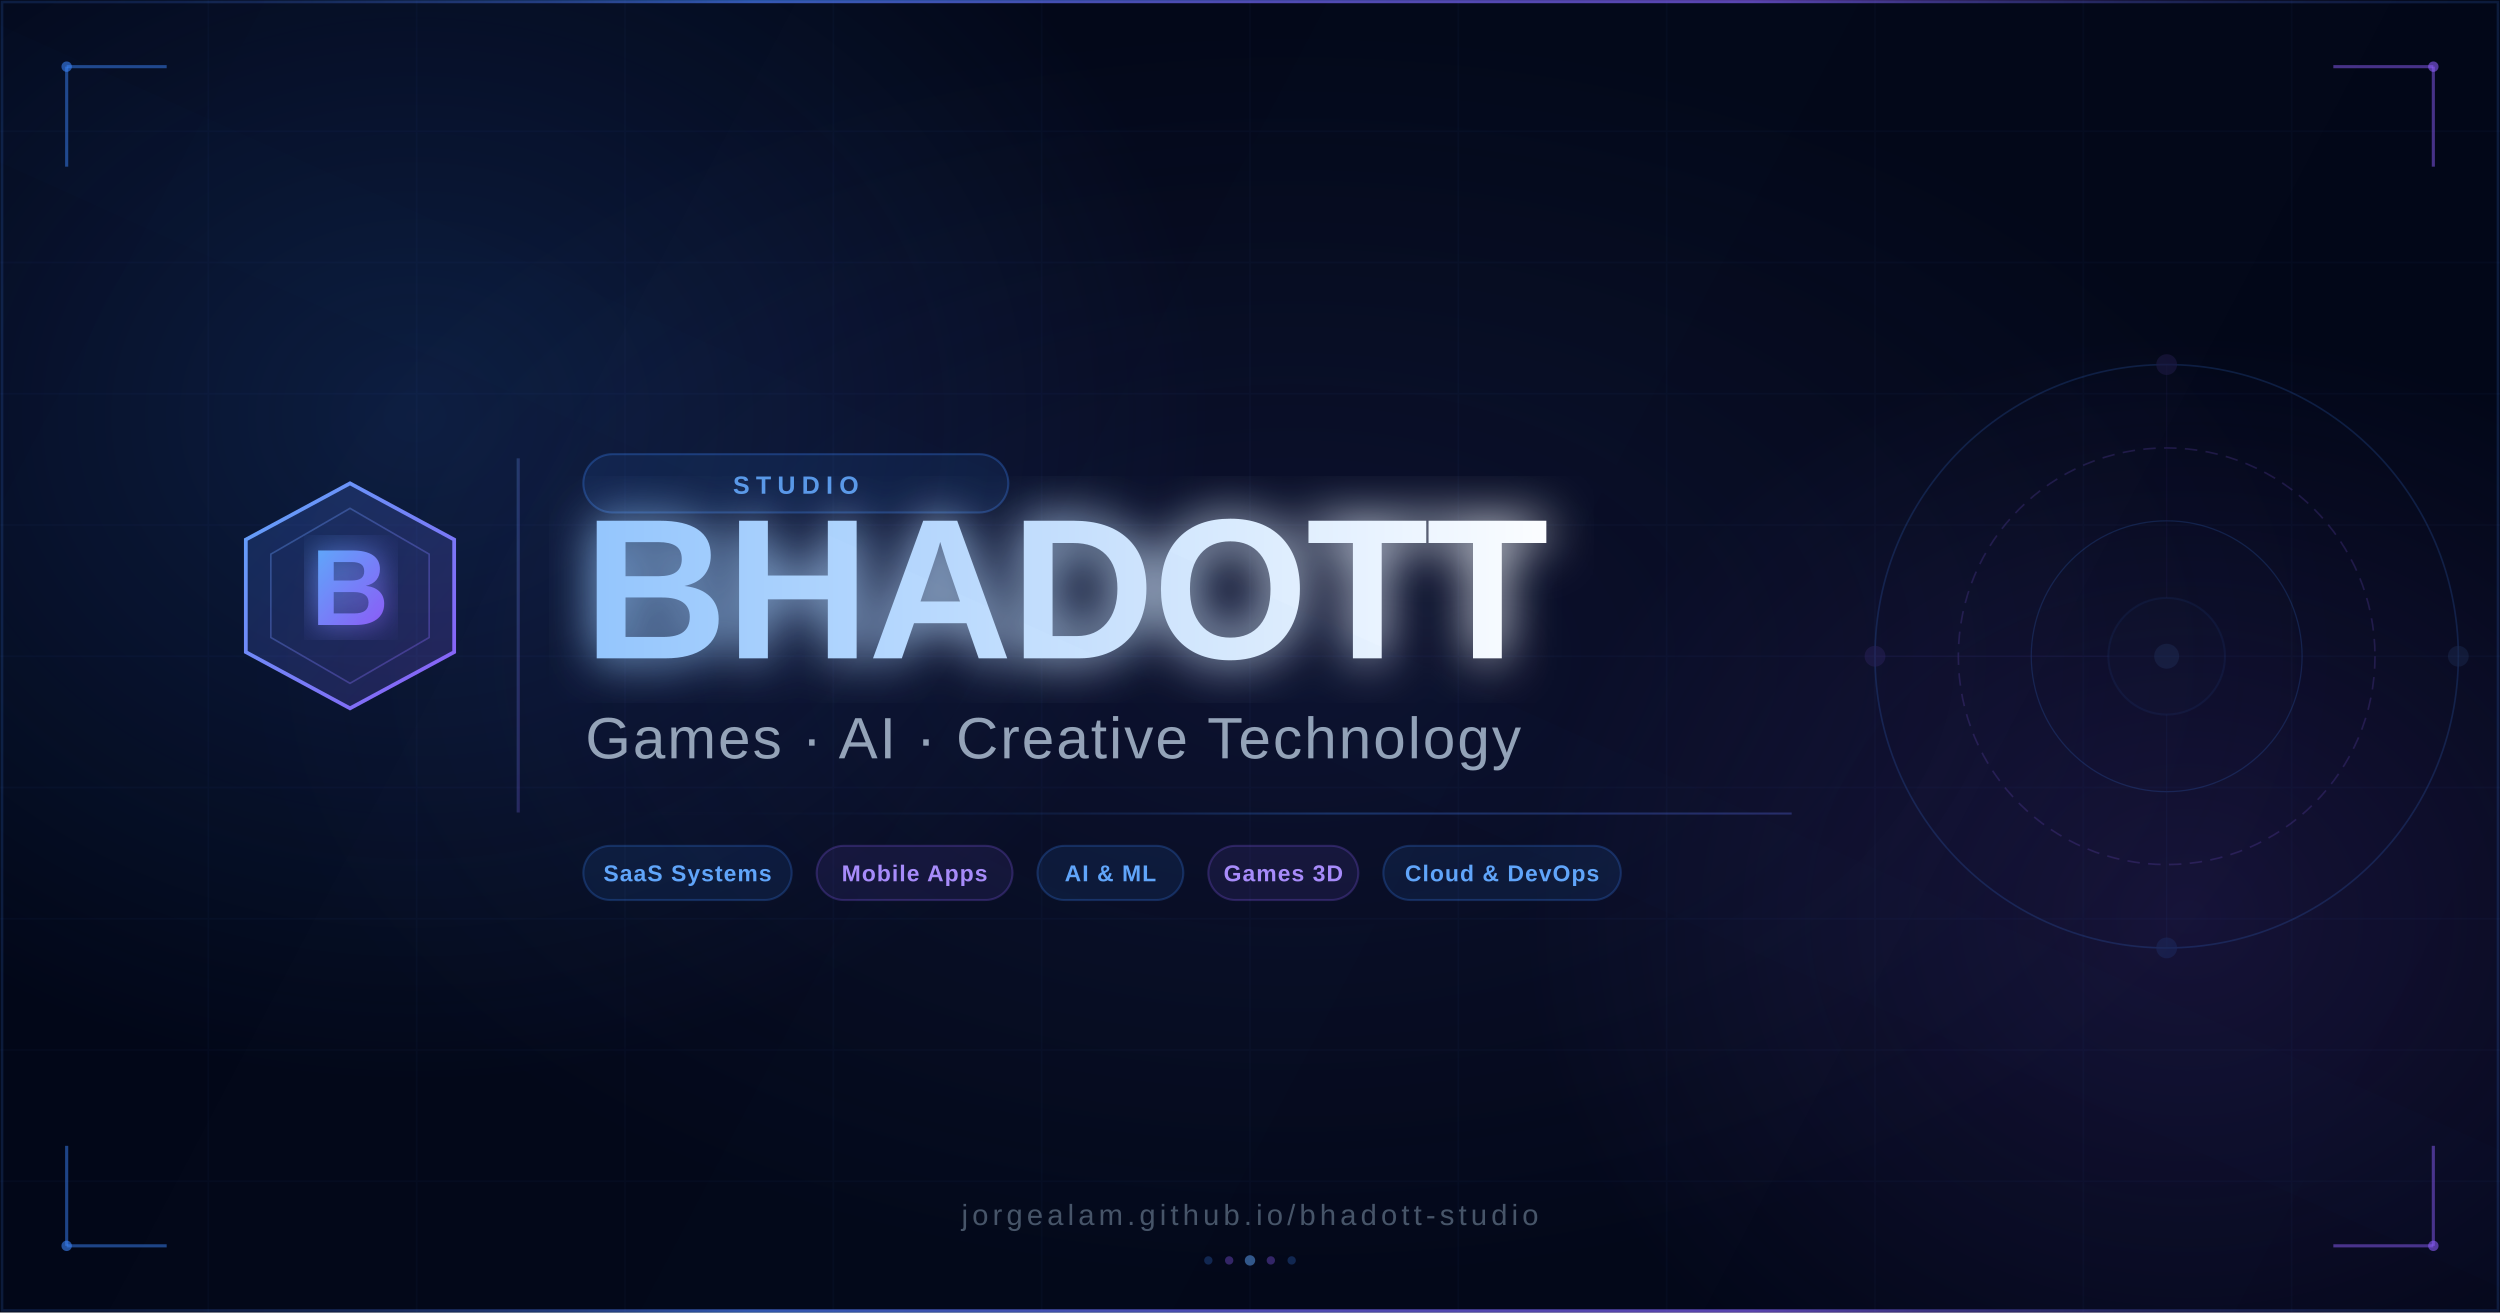
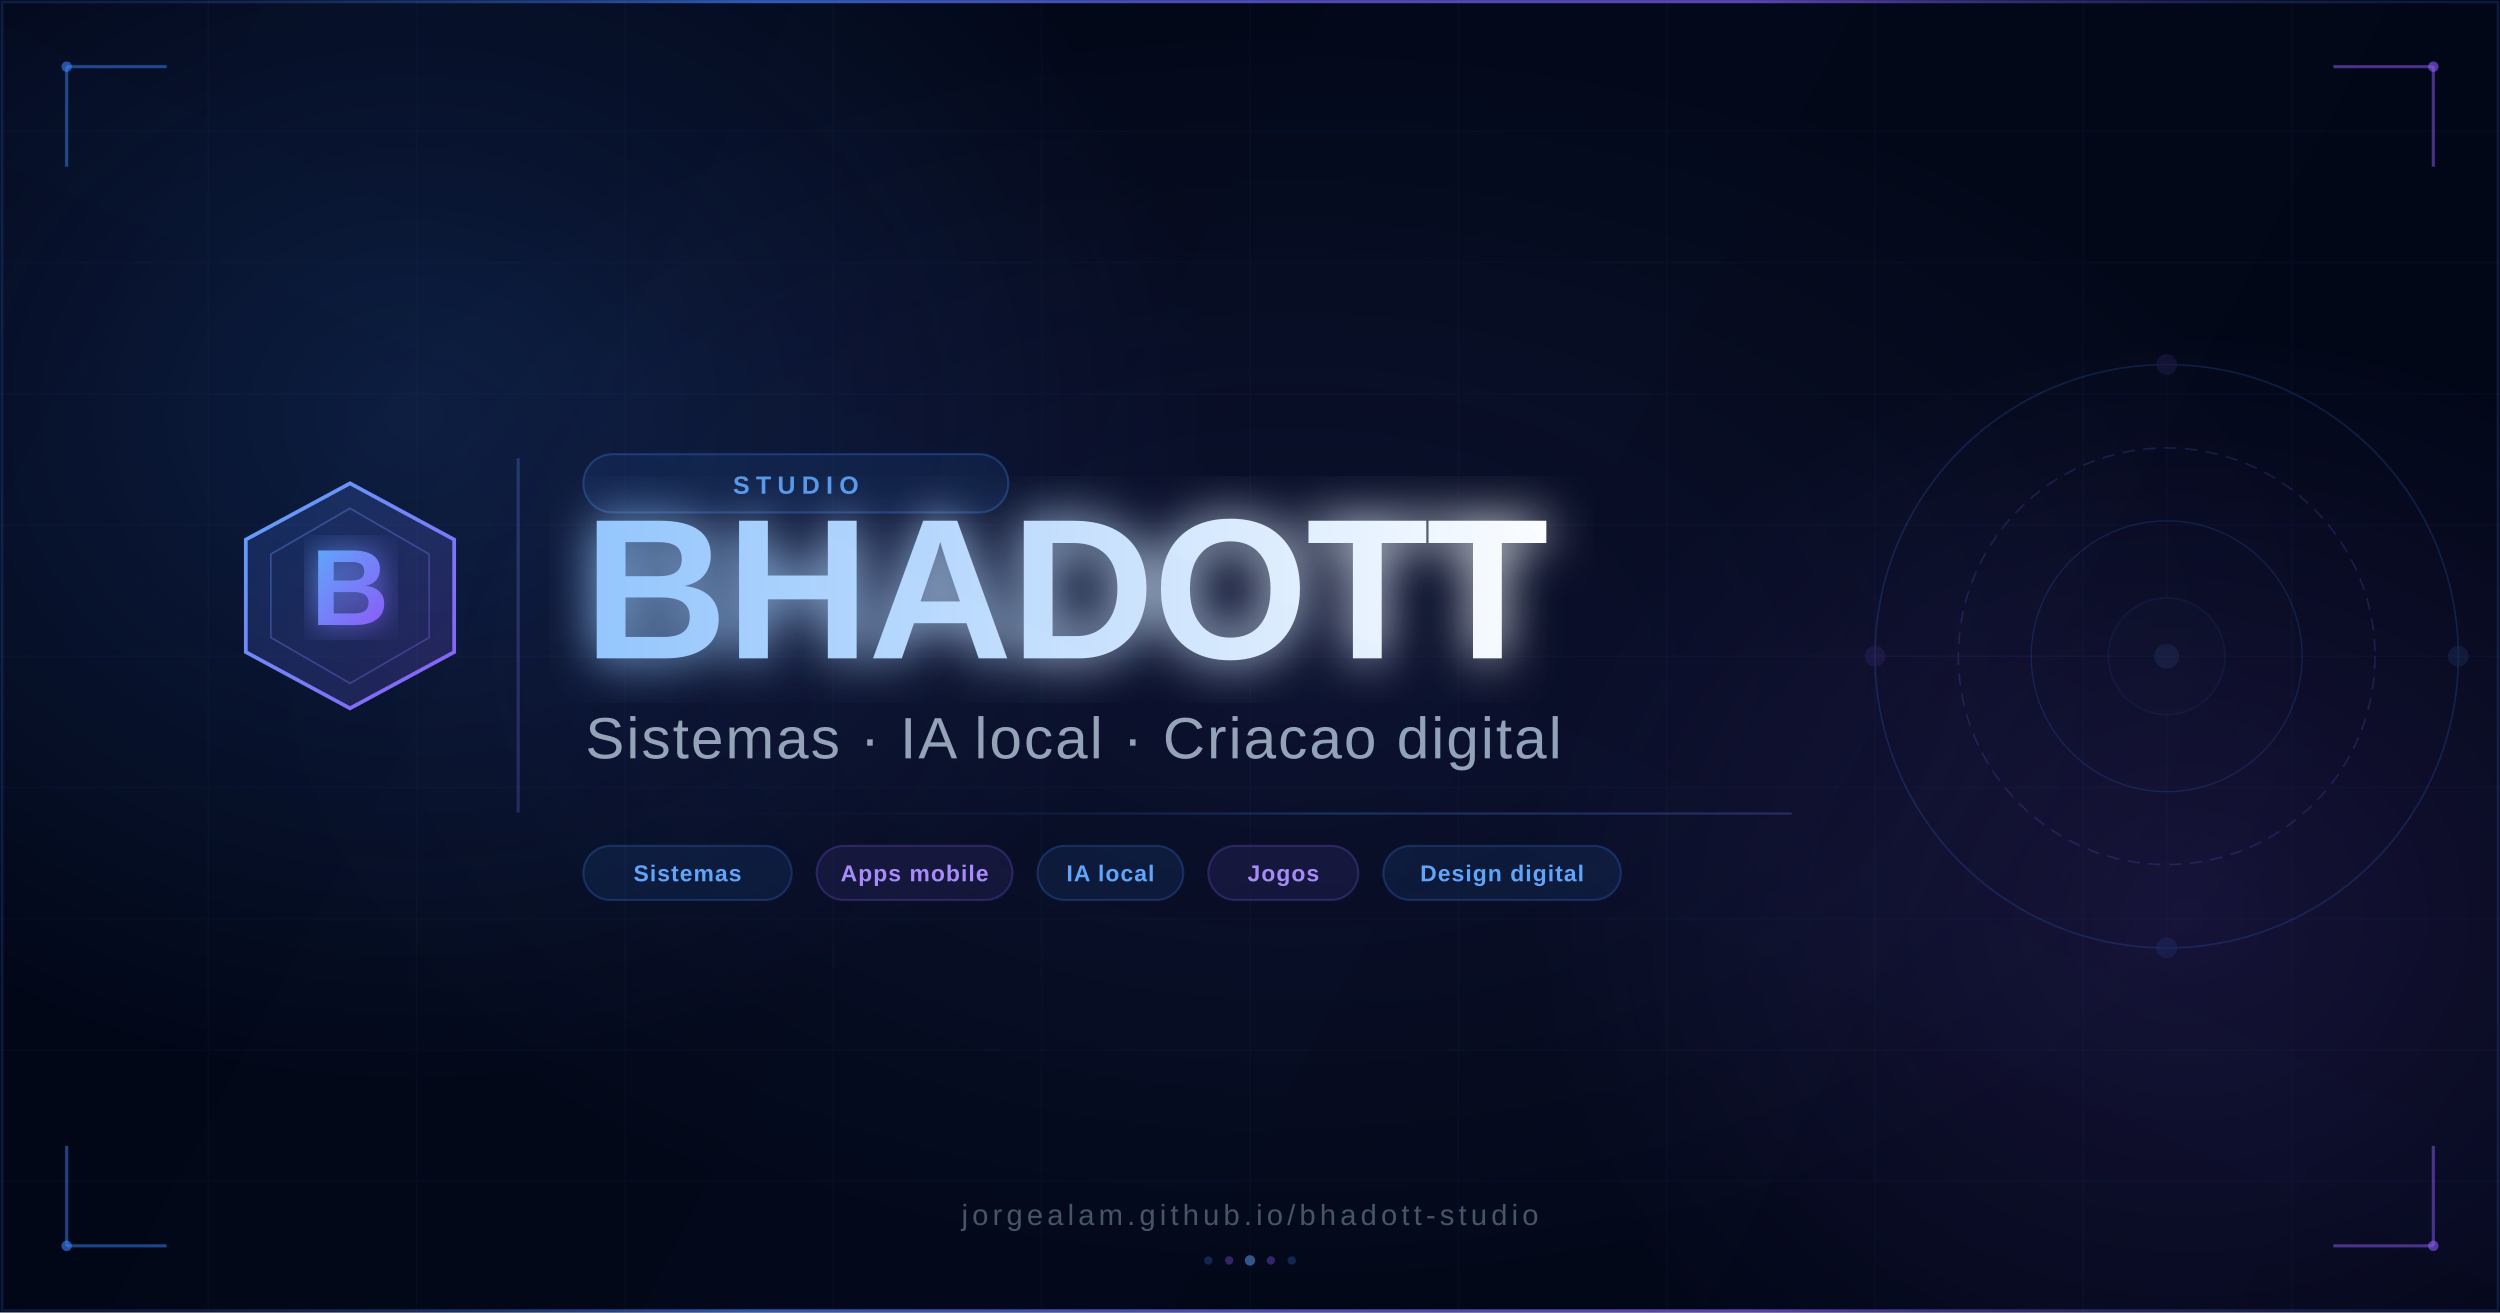
<svg xmlns="http://www.w3.org/2000/svg" width="1200" height="630" viewBox="0 0 1200 630" fill="none">
  <defs>
    <linearGradient id="bgGrad" x1="0" y1="0" x2="1200" y2="630" gradientUnits="userSpaceOnUse">
      <stop offset="0%" stop-color="#020617" />
      <stop offset="50%" stop-color="#03091a" />
      <stop offset="100%" stop-color="#020617" />
    </linearGradient>
    <radialGradient id="glowBlue" cx="50%" cy="50%" r="50%">
      <stop offset="0%" stop-color="#3b82f6" stop-opacity="0.18" />
      <stop offset="100%" stop-color="#3b82f6" stop-opacity="0" />
    </radialGradient>
    <radialGradient id="glowViolet" cx="50%" cy="50%" r="50%">
      <stop offset="0%" stop-color="#8b5cf6" stop-opacity="0.14" />
      <stop offset="100%" stop-color="#8b5cf6" stop-opacity="0" />
    </radialGradient>
    <radialGradient id="glowCenter" cx="50%" cy="50%" r="50%">
      <stop offset="0%" stop-color="#6366f1" stop-opacity="0.10" />
      <stop offset="100%" stop-color="#6366f1" stop-opacity="0" />
    </radialGradient>
    <linearGradient id="logoGrad" x1="0" y1="0" x2="1" y2="1">
      <stop offset="0%" stop-color="#60a5fa" />
      <stop offset="100%" stop-color="#8b5cf6" />
    </linearGradient>
    <linearGradient id="titleGrad" x1="0" y1="0" x2="1200" y2="0" gradientUnits="userSpaceOnUse">
      <stop offset="0%" stop-color="#93c5fd" />
      <stop offset="40%" stop-color="#ffffff" />
      <stop offset="100%" stop-color="#c4b5fd" />
    </linearGradient>
    <linearGradient id="accentLine" x1="0" y1="0" x2="1200" y2="0" gradientUnits="userSpaceOnUse">
      <stop offset="0%" stop-color="#020617" stop-opacity="0" />
      <stop offset="30%" stop-color="#3b82f6" stop-opacity="0.6" />
      <stop offset="70%" stop-color="#8b5cf6" stop-opacity="0.6" />
      <stop offset="100%" stop-color="#020617" stop-opacity="0" />
    </linearGradient>
    <linearGradient id="borderGrad" x1="0" y1="0" x2="1200" y2="0" gradientUnits="userSpaceOnUse">
      <stop offset="0%" stop-color="#3b82f6" stop-opacity="0.4" />
      <stop offset="50%" stop-color="#8b5cf6" stop-opacity="0.6" />
      <stop offset="100%" stop-color="#3b82f6" stop-opacity="0.4" />
    </linearGradient>
    <linearGradient id="diamondFill" x1="0" y1="0" x2="1" y2="1">
      <stop offset="0%" stop-color="#3b82f6" stop-opacity="0.2" />
      <stop offset="100%" stop-color="#8b5cf6" stop-opacity="0.2" />
    </linearGradient>
    <filter id="glow" x="-20%" y="-20%" width="140%" height="140%">
      <feGaussianBlur stdDeviation="8" result="blur" />
      <feMerge>
        <feMergeNode in="blur" />
        <feMergeNode in="SourceGraphic" />
      </feMerge>
    </filter>
    <filter id="textGlow" x="-5%" y="-30%" width="110%" height="160%">
      <feGaussianBlur stdDeviation="12" result="blur" />
      <feMerge>
        <feMergeNode in="blur" />
        <feMergeNode in="SourceGraphic" />
      </feMerge>
    </filter>
    <filter id="softGlow" x="-50%" y="-50%" width="200%" height="200%">
      <feGaussianBlur stdDeviation="40" result="blur" />
      <feMerge>
        <feMergeNode in="blur" />
        <feMergeNode in="SourceGraphic" />
      </feMerge>
    </filter>
    <clipPath id="frame">
      <rect width="1200" height="630" rx="0" />
    </clipPath>
  </defs>
  <rect width="1200" height="630" fill="url(#bgGrad)" />
  <ellipse cx="200" cy="200" rx="380" ry="320" fill="url(#glowBlue)" />
  <ellipse cx="1050" cy="440" rx="320" ry="280" fill="url(#glowViolet)" />
  <ellipse cx="620" cy="315" rx="500" ry="300" fill="url(#glowCenter)" />
  <g opacity="0.035" stroke="#3b82f6" stroke-width="0.8">
    <line x1="0" y1="63" x2="1200" y2="63" />
    <line x1="0" y1="126" x2="1200" y2="126" />
    <line x1="0" y1="189" x2="1200" y2="189" />
    <line x1="0" y1="252" x2="1200" y2="252" />
    <line x1="0" y1="315" x2="1200" y2="315" />
    <line x1="0" y1="378" x2="1200" y2="378" />
    <line x1="0" y1="441" x2="1200" y2="441" />
    <line x1="0" y1="504" x2="1200" y2="504" />
    <line x1="0" y1="567" x2="1200" y2="567" />
    <line x1="100" y1="0" x2="100" y2="630" />
    <line x1="200" y1="0" x2="200" y2="630" />
    <line x1="300" y1="0" x2="300" y2="630" />
    <line x1="400" y1="0" x2="400" y2="630" />
    <line x1="500" y1="0" x2="500" y2="630" />
    <line x1="600" y1="0" x2="600" y2="630" />
    <line x1="700" y1="0" x2="700" y2="630" />
    <line x1="800" y1="0" x2="800" y2="630" />
    <line x1="900" y1="0" x2="900" y2="630" />
    <line x1="1000" y1="0" x2="1000" y2="630" />
    <line x1="1100" y1="0" x2="1100" y2="630" />
  </g>
  <rect x="0" y="0" width="1200" height="1.5" fill="url(#accentLine)" />
  <rect x="0" y="628.5" width="1200" height="1.5" fill="url(#accentLine)" />
  <line x1="32" y1="32" x2="80" y2="32" stroke="#3b82f6" stroke-width="1.5" stroke-opacity="0.5" />
  <line x1="32" y1="32" x2="32" y2="80" stroke="#3b82f6" stroke-width="1.5" stroke-opacity="0.5" />
  <circle cx="32" cy="32" r="2.5" fill="#3b82f6" opacity="0.6" />
  <line x1="1168" y1="32" x2="1120" y2="32" stroke="#8b5cf6" stroke-width="1.5" stroke-opacity="0.5" />
  <line x1="1168" y1="32" x2="1168" y2="80" stroke="#8b5cf6" stroke-width="1.5" stroke-opacity="0.5" />
  <circle cx="1168" cy="32" r="2.5" fill="#8b5cf6" opacity="0.6" />
  <line x1="32" y1="598" x2="80" y2="598" stroke="#3b82f6" stroke-width="1.5" stroke-opacity="0.5" />
  <line x1="32" y1="598" x2="32" y2="550" stroke="#3b82f6" stroke-width="1.5" stroke-opacity="0.5" />
  <circle cx="32" cy="598" r="2.5" fill="#3b82f6" opacity="0.6" />
  <line x1="1168" y1="598" x2="1120" y2="598" stroke="#8b5cf6" stroke-width="1.5" stroke-opacity="0.5" />
  <line x1="1168" y1="598" x2="1168" y2="550" stroke="#8b5cf6" stroke-width="1.5" stroke-opacity="0.5" />
  <circle cx="1168" cy="598" r="2.5" fill="#8b5cf6" opacity="0.6" />
  <g opacity="0.18">
    <circle cx="1040" cy="315" r="140" stroke="#3b82f6" stroke-width="0.8" fill="none" />
    <circle cx="1040" cy="315" r="100" stroke="#8b5cf6" stroke-width="0.8" fill="none" stroke-dasharray="6 4" />
    <circle cx="1040" cy="315" r="65" stroke="#3b82f6" stroke-width="0.6" fill="none" />
    <circle cx="1040" cy="315" r="28" fill="#3b82f6" fill-opacity="0.08" stroke="#3b82f6" stroke-width="1" stroke-opacity="0.4" />
    <circle cx="1040" cy="315" r="6" fill="#60a5fa" fill-opacity="0.5" />
    <circle cx="1040" cy="175" r="5" fill="#8b5cf6" fill-opacity="0.6" />
    <circle cx="1040" cy="455" r="5" fill="#3b82f6" fill-opacity="0.6" />
    <circle cx="900" cy="315" r="5" fill="#8b5cf6" fill-opacity="0.6" />
    <circle cx="1180" cy="315" r="5" fill="#60a5fa" fill-opacity="0.5" />
    <line x1="1040" y1="287" x2="1040" y2="175" stroke="#8b5cf6" stroke-width="0.5" stroke-opacity="0.3" />
    <line x1="1040" y1="343" x2="1040" y2="455" stroke="#3b82f6" stroke-width="0.5" stroke-opacity="0.3" />
    <line x1="1012" y1="315" x2="900" y2="315" stroke="#8b5cf6" stroke-width="0.5" stroke-opacity="0.3" />
  </g>
  <g transform="translate(112, 228)">
    <polygon points="56,4 106,31 106,85 56,112 6,85 6,31" fill="url(#diamondFill)" stroke="url(#logoGrad)" stroke-width="1.8" />
    <polygon points="56,16 94,38 94,78 56,100 18,78 18,38" fill="none" stroke="url(#logoGrad)" stroke-width="0.8" stroke-opacity="0.35" />
    <text x="56" y="72" font-family="'Space Grotesk', 'Arial Black', Arial, sans-serif" font-weight="900" font-size="52" text-anchor="middle" fill="url(#logoGrad)" filter="url(#glow)">B</text>
  </g>
  <rect x="248" y="220" width="1.5" height="170" fill="url(#logoGrad)" opacity="0.25" />
  <g transform="translate(280, 0)">
    <rect x="0" y="218" width="204" height="28" rx="14" fill="#3b82f6" fill-opacity="0.1" stroke="#3b82f6" stroke-opacity="0.3" stroke-width="1" />
    <text x="102" y="237" font-family="'Space Grotesk', Arial, sans-serif" font-size="12" font-weight="600" letter-spacing="3" text-anchor="middle" fill="#60a5fa" opacity="0.9">STUDIO</text>
    <text x="0" y="316" font-family="'Space Grotesk', 'Arial Black', Arial, sans-serif" font-weight="900" font-size="96" letter-spacing="-1" fill="url(#titleGrad)" filter="url(#textGlow)">BHADOTT</text>
-     <text x="1" y="364" font-family="'Space Grotesk', Arial, sans-serif" font-weight="500" font-size="28" letter-spacing="1" fill="#94a3b8">Games · AI · Creative Technology</text>
+     <text x="1" y="364" font-family="'Space Grotesk', Arial, sans-serif" font-weight="500" font-size="28" letter-spacing="1" fill="#94a3b8">Sistemas · IA local · Criacao digital</text>
    <rect x="0" y="390" width="580" height="1" fill="url(#accentLine)" opacity="0.5" />
    <g transform="translate(0, 406)">
      <rect x="0" y="0" width="100" height="26" rx="13" fill="#3b82f6" fill-opacity="0.1" stroke="#3b82f6" stroke-opacity="0.25" stroke-width="1" />
-       <text x="50" y="17" font-family="Arial, sans-serif" font-size="11" font-weight="600" text-anchor="middle" fill="#60a5fa" letter-spacing="0.5">SaaS Systems</text>
+       <text x="50" y="17" font-family="Arial, sans-serif" font-size="11" font-weight="600" text-anchor="middle" fill="#60a5fa" letter-spacing="0.5">Sistemas</text>
      <rect x="112" y="0" width="94" height="26" rx="13" fill="#8b5cf6" fill-opacity="0.1" stroke="#8b5cf6" stroke-opacity="0.25" stroke-width="1" />
-       <text x="159" y="17" font-family="Arial, sans-serif" font-size="11" font-weight="600" text-anchor="middle" fill="#a78bfa" letter-spacing="0.5">Mobile Apps</text>
+       <text x="159" y="17" font-family="Arial, sans-serif" font-size="11" font-weight="600" text-anchor="middle" fill="#a78bfa" letter-spacing="0.5">Apps mobile</text>
      <rect x="218" y="0" width="70" height="26" rx="13" fill="#3b82f6" fill-opacity="0.1" stroke="#3b82f6" stroke-opacity="0.25" stroke-width="1" />
-       <text x="253" y="17" font-family="Arial, sans-serif" font-size="11" font-weight="600" text-anchor="middle" fill="#60a5fa" letter-spacing="0.5">AI &amp; ML</text>
+       <text x="253" y="17" font-family="Arial, sans-serif" font-size="11" font-weight="600" text-anchor="middle" fill="#60a5fa" letter-spacing="0.5">IA local</text>
      <rect x="300" y="0" width="72" height="26" rx="13" fill="#8b5cf6" fill-opacity="0.1" stroke="#8b5cf6" stroke-opacity="0.25" stroke-width="1" />
-       <text x="336" y="17" font-family="Arial, sans-serif" font-size="11" font-weight="600" text-anchor="middle" fill="#a78bfa" letter-spacing="0.5">Games 3D</text>
+       <text x="336" y="17" font-family="Arial, sans-serif" font-size="11" font-weight="600" text-anchor="middle" fill="#a78bfa" letter-spacing="0.5">Jogos</text>
      <rect x="384" y="0" width="114" height="26" rx="13" fill="#3b82f6" fill-opacity="0.1" stroke="#3b82f6" stroke-opacity="0.25" stroke-width="1" />
-       <text x="441" y="17" font-family="Arial, sans-serif" font-size="11" font-weight="600" text-anchor="middle" fill="#60a5fa" letter-spacing="0.5">Cloud &amp; DevOps</text>
+       <text x="441" y="17" font-family="Arial, sans-serif" font-size="11" font-weight="600" text-anchor="middle" fill="#60a5fa" letter-spacing="0.5">Design digital</text>
    </g>
  </g>
  <text x="600" y="588" font-family="'Space Grotesk', Arial, sans-serif" font-size="14" font-weight="500" text-anchor="middle" fill="#475569" letter-spacing="2">jorgealam.github.io/bhadott-studio</text>
  <g transform="translate(600, 605)">
    <circle cx="-20" cy="0" r="2" fill="#3b82f6" opacity="0.25" />
    <circle cx="-10" cy="0" r="2" fill="#8b5cf6" opacity="0.35" />
    <circle cx="0" cy="0" r="2.5" fill="#60a5fa" opacity="0.5" />
    <circle cx="10" cy="0" r="2" fill="#8b5cf6" opacity="0.35" />
    <circle cx="20" cy="0" r="2" fill="#3b82f6" opacity="0.25" />
  </g>
  <line x1="-100" y1="0" x2="1300" y2="630" stroke="#3b82f6" stroke-width="60" stroke-opacity="0.012" />
  <rect x="1" y="1" width="1198" height="628" rx="0" fill="none" stroke="url(#borderGrad)" stroke-width="1.2" opacity="0.4" />
</svg>
